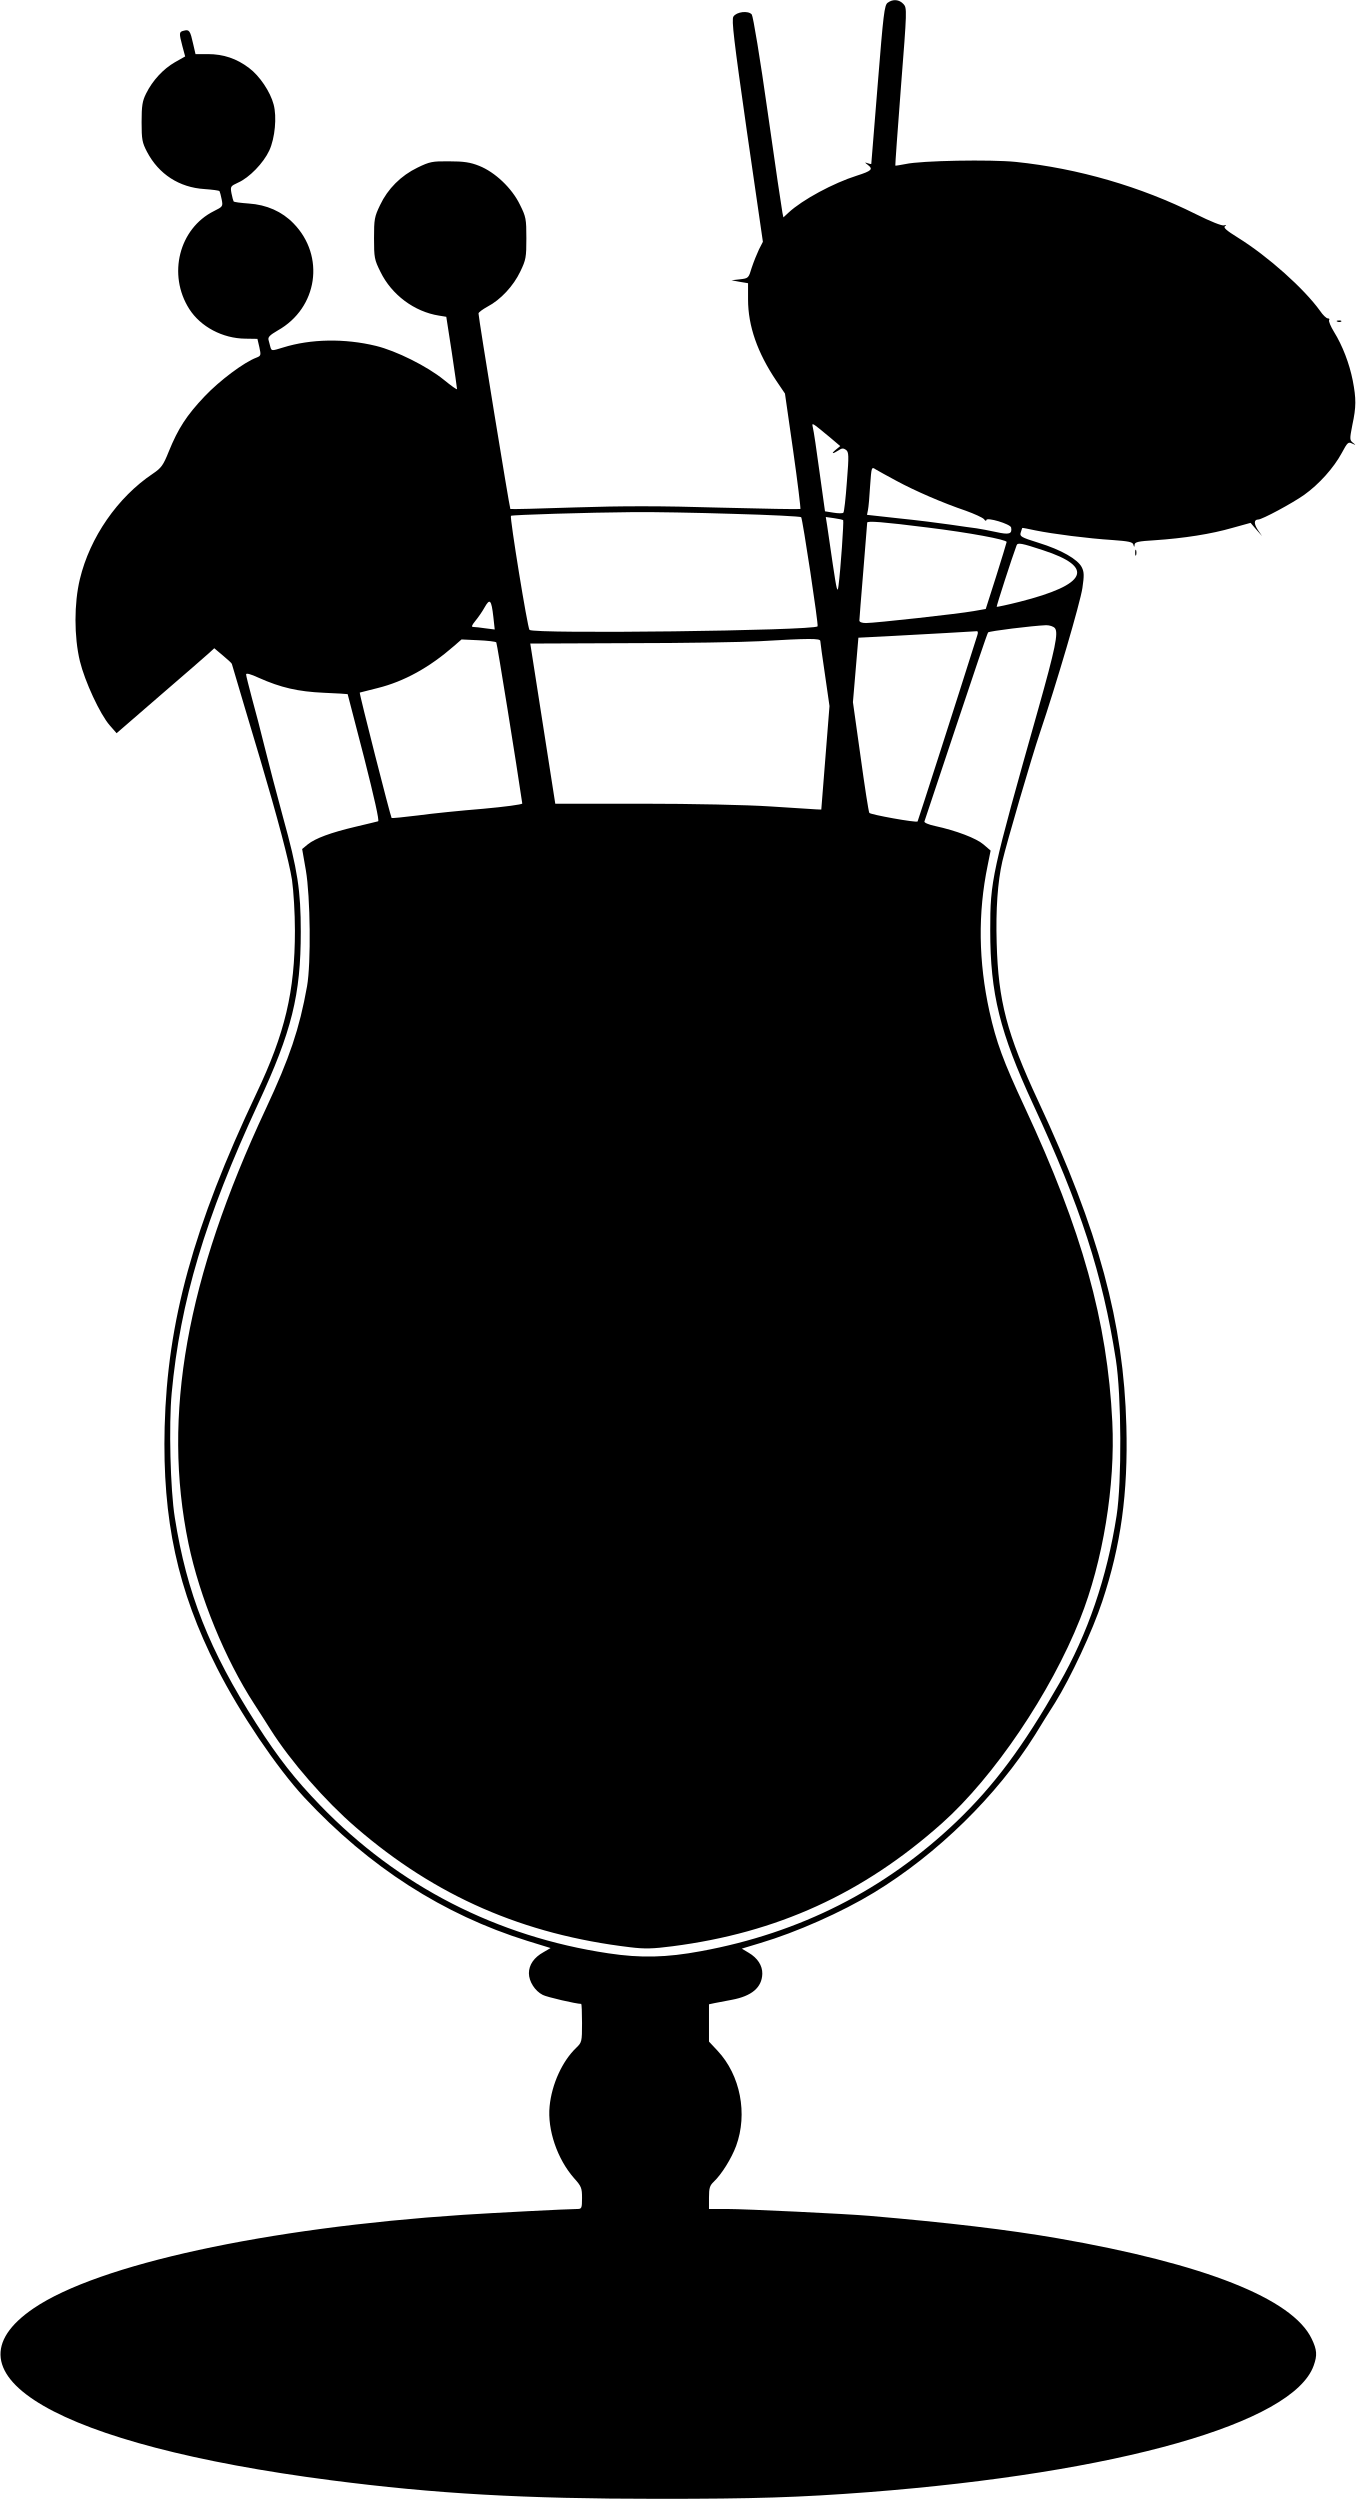
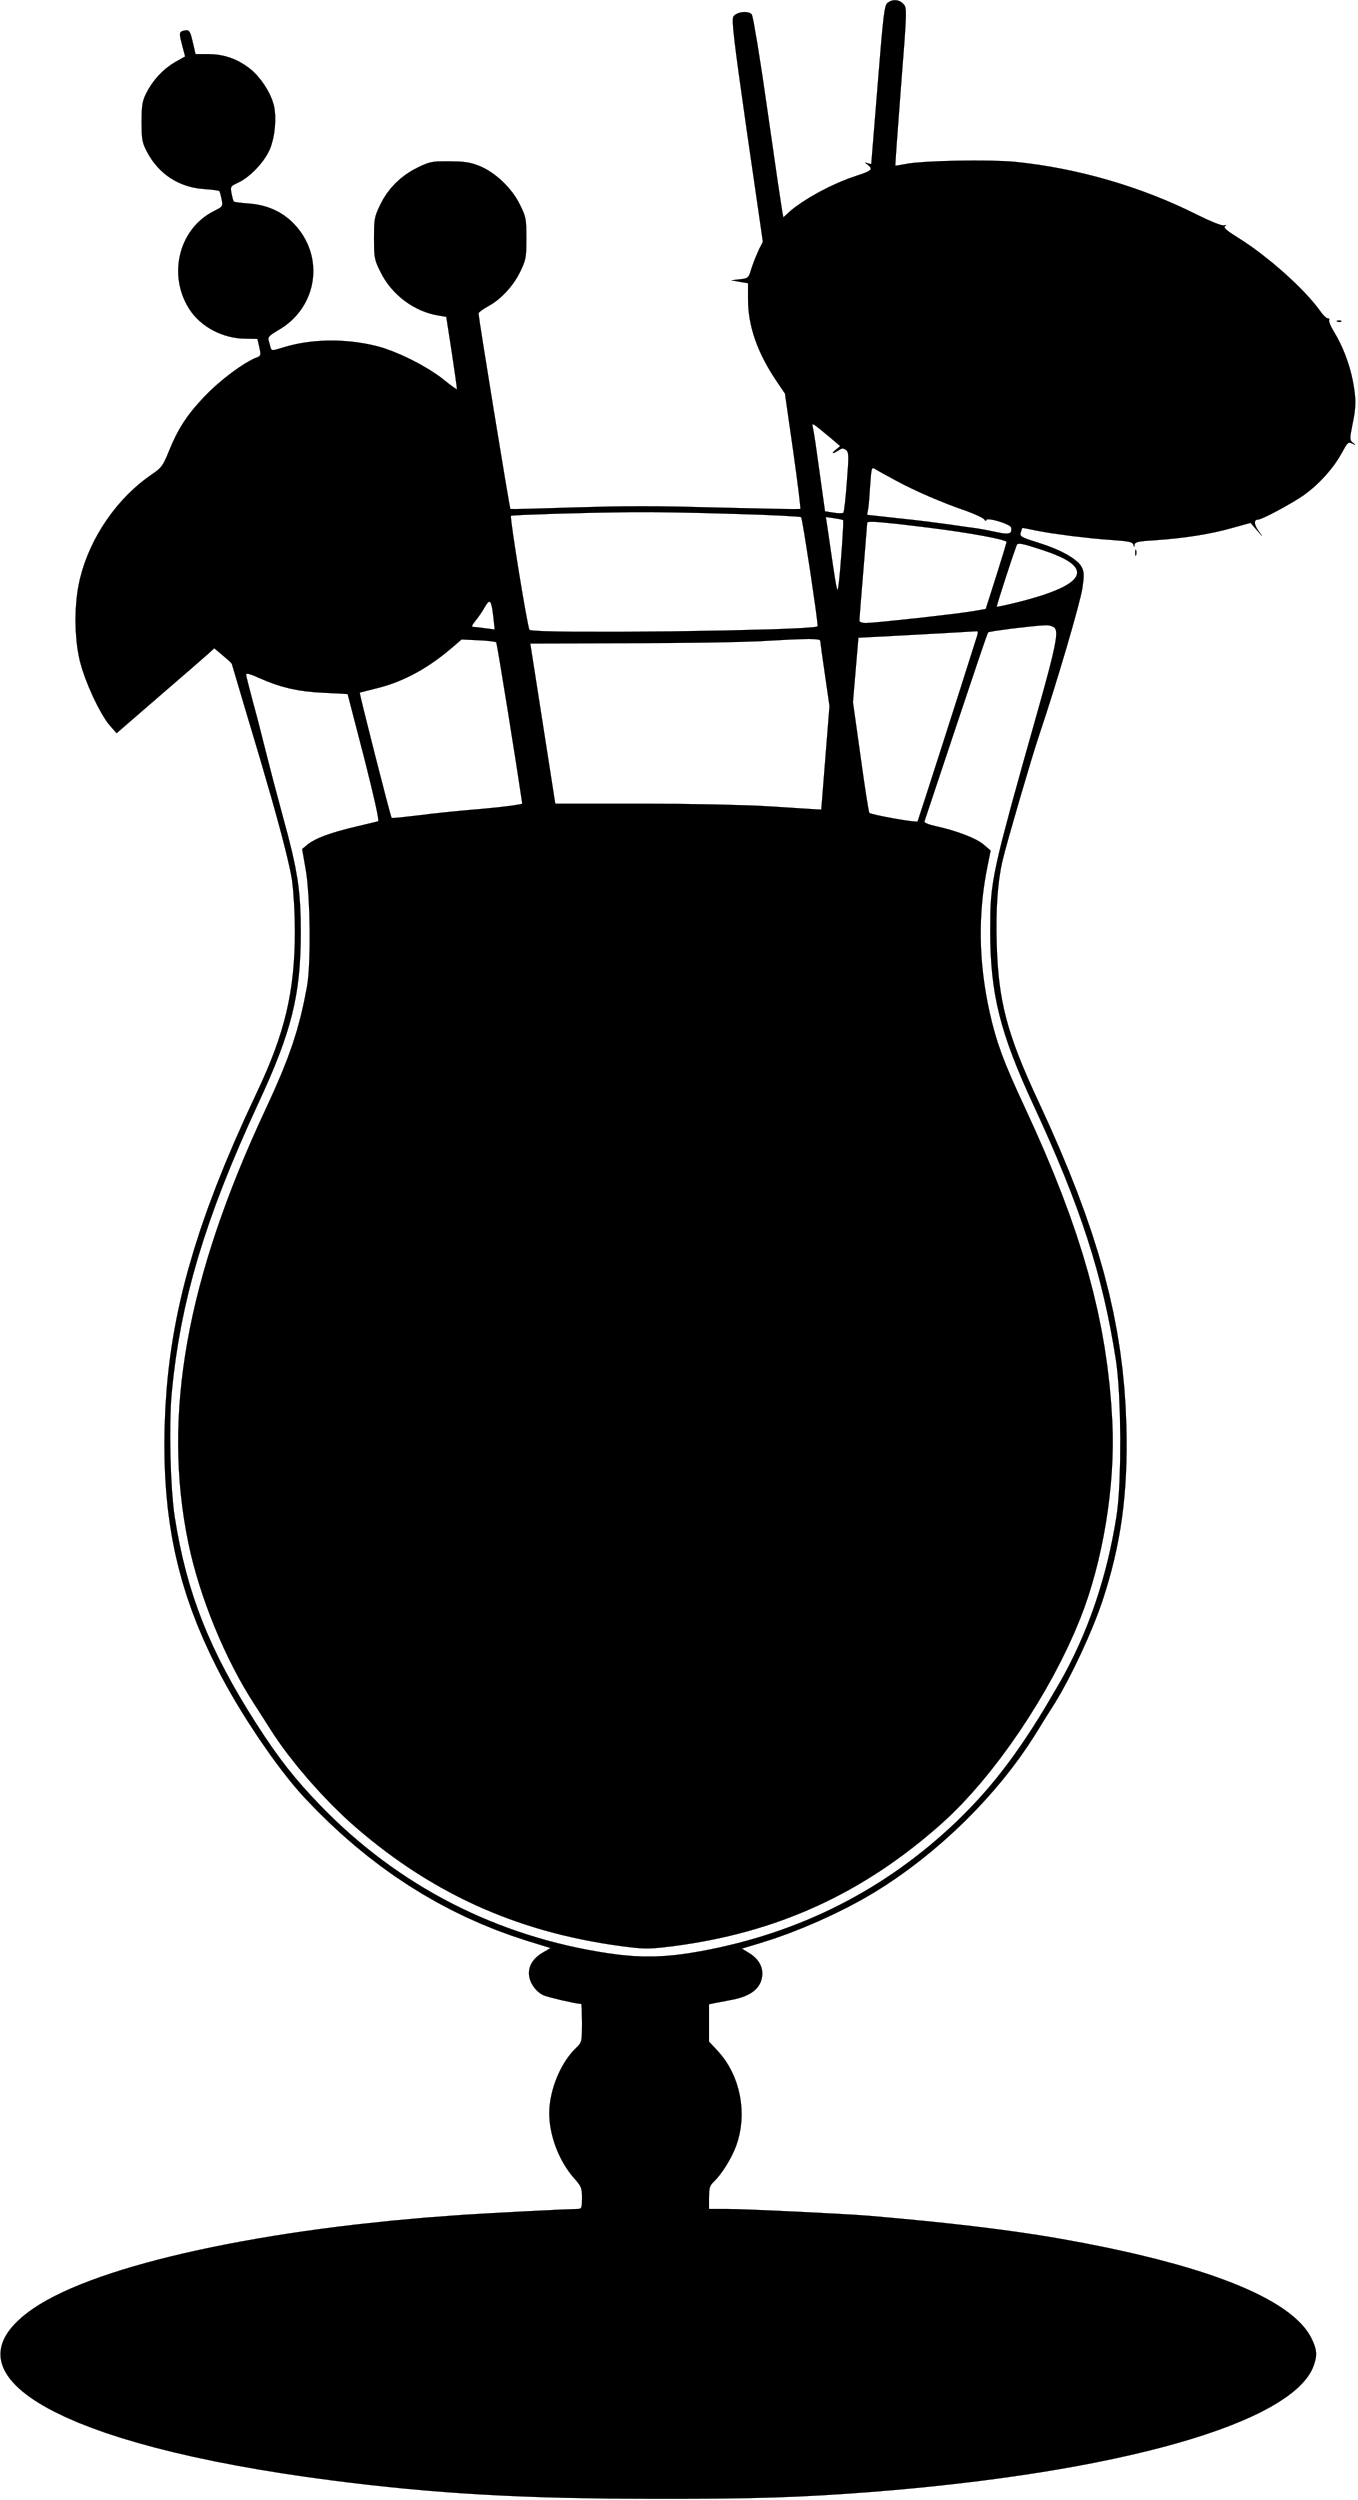
<svg xmlns="http://www.w3.org/2000/svg" version="1.0" width="695pt" height="1280pt" viewBox="0 0 695 1280" preserveAspectRatio="xMidYMid meet">
-   <g transform="translate(0,1280) scale(0.1,-0.1)" fill="#000000" stroke="none">
+   <g transform="translate(0,1280) scale(0.1,-0.1)" fill="currentColor" stroke="currentColor">
    <path d="M4545 12786 c-17 -12 -22 -56 -51 -417 -18 -222 -33 -406 -33 -408 -1 -2 -9 0 -18 3 -17 6 -17 5 0 -8 29 -22 20 -31 -55 -55 -121 -38 -280 -124 -350 -189 l-27 -25 -5 24 c-3 13 -37 244 -75 512 -39 277 -75 494 -82 503 -18 21 -78 14 -94 -11 -10 -17 2 -118 69 -587 l82 -566 -20 -39 c-10 -21 -27 -63 -37 -93 -16 -54 -17 -55 -60 -60 l-44 -5 43 -8 42 -7 0 -83 c0 -136 48 -273 145 -417 l44 -65 42 -293 c23 -161 39 -295 37 -298 -3 -2 -189 1 -414 7 -299 9 -498 9 -739 1 -181 -6 -331 -10 -332 -8 -4 4 -163 979 -163 1001 0 6 21 21 46 35 67 35 133 106 168 180 29 60 31 73 31 170 0 99 -2 110 -33 172 -41 85 -128 167 -209 199 -45 18 -79 23 -153 23 -87 1 -100 -2 -162 -32 -85 -41 -153 -109 -192 -192 -29 -60 -31 -73 -31 -170 0 -99 2 -110 33 -172 57 -117 173 -204 300 -224 l37 -6 28 -181 c15 -100 27 -185 27 -189 0 -5 -30 17 -67 47 -86 70 -245 149 -348 174 -160 39 -334 36 -475 -8 -58 -18 -59 -18 -65 0 -3 11 -7 27 -10 38 -4 15 6 25 47 49 205 115 244 381 81 548 -59 61 -138 96 -230 102 -40 3 -75 7 -77 11 -2 3 -7 22 -11 42 -6 34 -5 36 34 54 57 25 130 100 160 165 29 63 39 172 22 235 -17 65 -72 147 -126 187 -63 48 -131 71 -211 71 l-63 0 -12 52 c-15 68 -20 75 -47 68 -26 -6 -26 -11 -8 -80 l14 -52 -53 -30 c-59 -34 -114 -93 -147 -160 -19 -38 -23 -62 -23 -146 0 -90 3 -105 28 -153 60 -114 165 -182 294 -190 40 -3 75 -7 77 -11 2 -3 7 -22 11 -42 7 -36 6 -37 -40 -60 -178 -89 -238 -325 -126 -501 58 -91 171 -151 287 -152 l62 -1 10 -43 c9 -41 8 -44 -15 -53 -64 -24 -188 -117 -265 -198 -93 -98 -136 -165 -184 -283 -28 -70 -38 -84 -81 -113 -181 -121 -323 -327 -374 -540 -30 -124 -30 -295 0 -420 25 -103 103 -272 153 -329 l35 -40 224 194 c123 106 236 204 250 217 l26 24 44 -37 c24 -20 45 -39 46 -43 12 -40 119 -403 146 -491 86 -290 148 -523 162 -615 8 -58 15 -168 15 -260 0 -311 -51 -526 -197 -833 -323 -683 -456 -1167 -470 -1708 -12 -475 66 -836 268 -1234 117 -231 307 -512 448 -664 332 -356 711 -599 1140 -733 l120 -37 -36 -21 c-49 -27 -75 -65 -75 -108 0 -42 31 -91 71 -111 20 -11 172 -46 197 -46 2 0 4 -44 4 -98 0 -96 -1 -99 -30 -127 -71 -68 -125 -186 -136 -299 -12 -120 39 -270 125 -368 38 -42 41 -51 41 -102 0 -52 -2 -56 -24 -56 -45 0 -433 -20 -586 -30 -1010 -67 -1867 -254 -2197 -478 -499 -339 124 -700 1522 -881 533 -69 987 -95 1675 -95 495 0 720 7 1075 34 1278 99 2176 353 2281 648 19 53 17 81 -10 137 -98 206 -548 384 -1301 515 -254 44 -557 80 -965 115 -117 10 -633 35 -727 35 l-93 0 0 58 c0 50 4 62 25 82 39 37 90 118 114 183 60 164 22 362 -95 487 l-44 47 0 96 0 95 28 6 c15 3 55 10 89 17 102 19 154 63 156 133 1 42 -24 81 -70 108 l-35 21 96 29 c182 54 417 158 581 258 324 197 630 497 824 807 28 46 74 120 103 165 79 127 192 368 242 520 95 286 132 552 123 897 -14 529 -141 999 -451 1663 -161 345 -205 513 -213 810 -5 172 5 313 29 418 23 98 150 533 193 660 83 246 206 664 217 740 9 62 9 81 -3 105 -20 41 -105 90 -222 126 -90 28 -97 33 -91 52 4 12 7 23 8 24 1 1 32 -5 69 -13 89 -18 267 -41 394 -49 82 -6 103 -10 106 -24 4 -14 5 -14 6 0 1 14 19 18 104 23 149 10 289 32 396 63 l94 26 29 -34 30 -34 -22 32 c-21 32 -20 53 2 53 20 0 174 83 235 126 77 55 152 139 193 215 29 54 33 58 53 48 20 -9 21 -9 4 4 -17 14 -17 19 -3 91 20 93 20 134 2 228 -17 86 -52 178 -96 249 -17 28 -28 54 -25 60 4 5 0 9 -7 9 -7 0 -25 17 -39 38 -82 114 -266 279 -422 376 -58 36 -75 51 -65 58 9 7 8 8 -5 4 -11 -3 -67 19 -145 58 -280 140 -602 234 -921 267 -127 13 -485 7 -565 -11 -27 -5 -50 -9 -52 -8 -1 2 12 184 29 405 31 393 31 402 13 422 -22 24 -54 27 -81 7z m-296 -2225 l53 -45 -22 -18 c-27 -22 -18 -24 13 -4 17 12 25 12 38 3 15 -11 16 -27 5 -164 -6 -84 -14 -155 -18 -158 -3 -4 -26 -4 -50 0 l-44 7 -28 201 c-15 111 -30 213 -34 227 -6 29 -9 30 87 -49z m341 -223 c96 -52 237 -113 355 -153 44 -16 86 -35 93 -43 6 -9 12 -11 12 -5 0 17 124 -20 127 -38 6 -33 -10 -38 -77 -23 -36 8 -81 16 -100 19 -19 2 -80 11 -135 19 -55 8 -173 23 -263 32 l-163 18 5 25 c3 14 8 70 11 124 7 97 7 98 28 84 12 -7 60 -34 107 -59z m-835 -169 c187 -5 343 -13 347 -17 7 -7 90 -554 84 -559 -22 -22 -1454 -40 -1475 -18 -10 10 -102 577 -95 584 5 5 391 17 629 19 94 1 323 -3 510 -9z m562 -32 c4 -5 -13 -255 -24 -337 -5 -39 -9 -24 -29 110 -12 85 -26 175 -29 199 l-7 44 42 -6 c23 -3 44 -8 47 -10z m433 -38 c212 -26 405 -62 404 -74 -1 -6 -25 -85 -54 -177 l-53 -166 -63 -11 c-78 -14 -505 -61 -550 -61 -21 0 -34 5 -34 13 0 6 9 120 20 252 11 132 20 244 20 249 0 10 80 4 310 -25z m590 -116 c268 -87 228 -176 -119 -264 -63 -16 -116 -27 -118 -26 -2 3 79 254 102 315 5 15 26 11 135 -25z m-2814 -342 l7 -64 -48 6 c-26 4 -54 7 -62 7 -11 0 -7 9 10 30 14 17 36 48 48 70 27 48 35 40 45 -49z m2875 -57 c19 -23 2 -105 -85 -414 -240 -850 -246 -877 -246 -1134 0 -324 49 -521 220 -891 242 -521 355 -869 423 -1305 29 -186 31 -626 4 -800 -49 -316 -148 -606 -294 -860 -185 -324 -333 -522 -527 -708 -365 -348 -800 -569 -1307 -662 -177 -33 -309 -36 -474 -11 -571 85 -1077 345 -1475 757 -131 136 -213 240 -328 419 -240 375 -356 668 -417 1055 -23 143 -31 476 -16 637 44 471 170 893 443 1483 172 370 218 556 218 879 0 211 -16 317 -91 587 -33 121 -75 282 -94 359 -19 77 -48 190 -65 250 -16 61 -30 115 -30 122 0 8 23 2 64 -17 114 -51 202 -71 334 -77 67 -3 122 -6 122 -7 0 0 38 -147 84 -324 52 -205 79 -325 72 -327 -6 -2 -58 -14 -116 -28 -127 -30 -205 -59 -244 -90 l-29 -24 19 -109 c23 -134 27 -476 6 -594 -39 -218 -89 -366 -211 -627 -407 -870 -532 -1569 -396 -2226 57 -274 188 -593 337 -822 25 -38 62 -97 83 -130 103 -163 279 -365 438 -502 407 -352 857 -548 1404 -613 74 -9 115 -8 215 5 537 69 976 269 1381 630 265 236 557 668 707 1046 117 293 181 684 165 1009 -25 515 -155 981 -448 1610 -111 238 -146 334 -181 491 -56 255 -60 503 -9 749 l15 75 -36 31 c-37 32 -139 71 -249 95 -33 7 -56 17 -54 23 2 6 75 225 162 486 87 261 160 478 164 482 6 7 226 34 297 37 18 0 37 -6 45 -15z m-397 -36 c-100 -317 -304 -952 -306 -954 -8 -7 -241 35 -247 44 -4 6 -24 136 -45 289 l-39 278 14 165 14 165 140 7 c212 11 448 25 463 26 9 2 11 -5 6 -20z m-2463 -37 c4 -4 106 -638 133 -825 0 -5 -90 -17 -201 -27 -111 -9 -261 -24 -333 -34 -73 -9 -133 -15 -135 -13 -5 5 -167 640 -163 642 2 1 42 11 91 23 137 34 266 106 391 215 l39 34 86 -4 c47 -2 89 -7 92 -11z m1659 7 c0 -7 11 -85 24 -173 l23 -160 -21 -265 -21 -265 -25 1 c-14 1 -119 8 -235 15 -120 8 -401 14 -656 14 l-446 0 -64 410 -64 410 505 2 c278 0 579 5 670 10 254 15 310 15 310 1z" />
    <path d="M6848 11153 c7 -3 16 -2 19 1 4 3 -2 6 -13 5 -11 0 -14 -3 -6 -6z" />
    <path d="M5812 9970 c0 -14 2 -19 5 -12 2 6 2 18 0 25 -3 6 -5 1 -5 -13z" />
  </g>
</svg>
